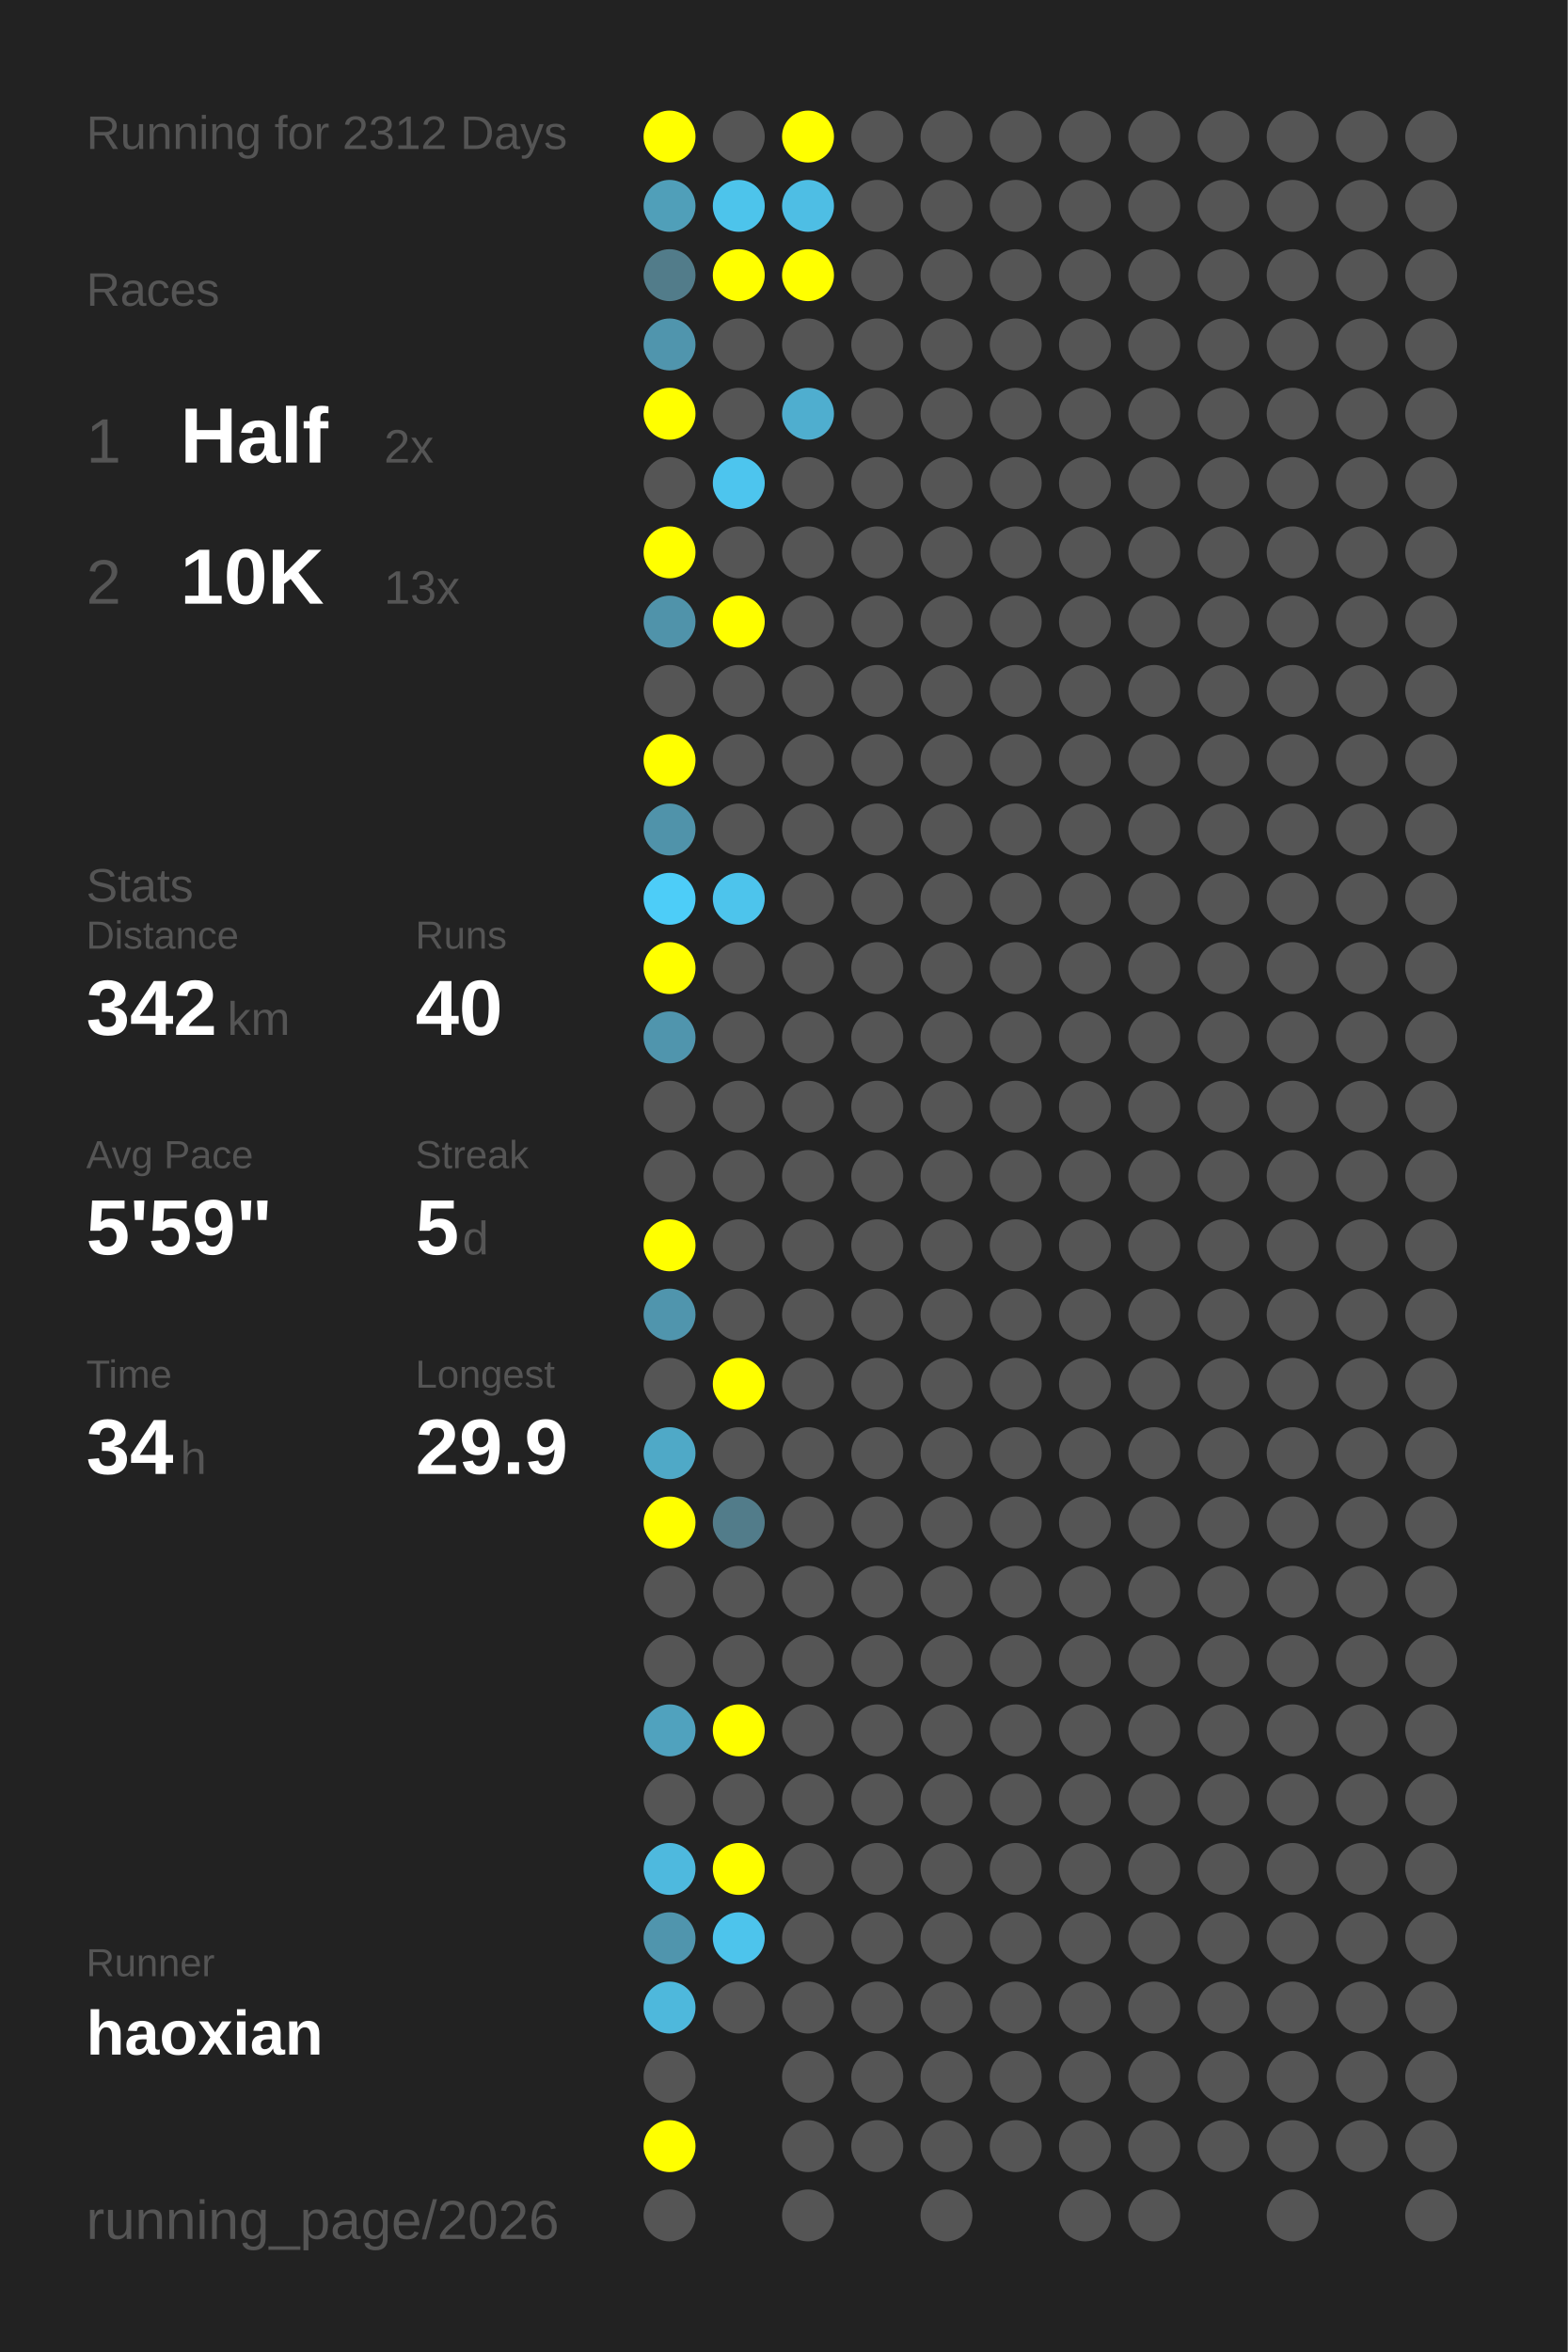
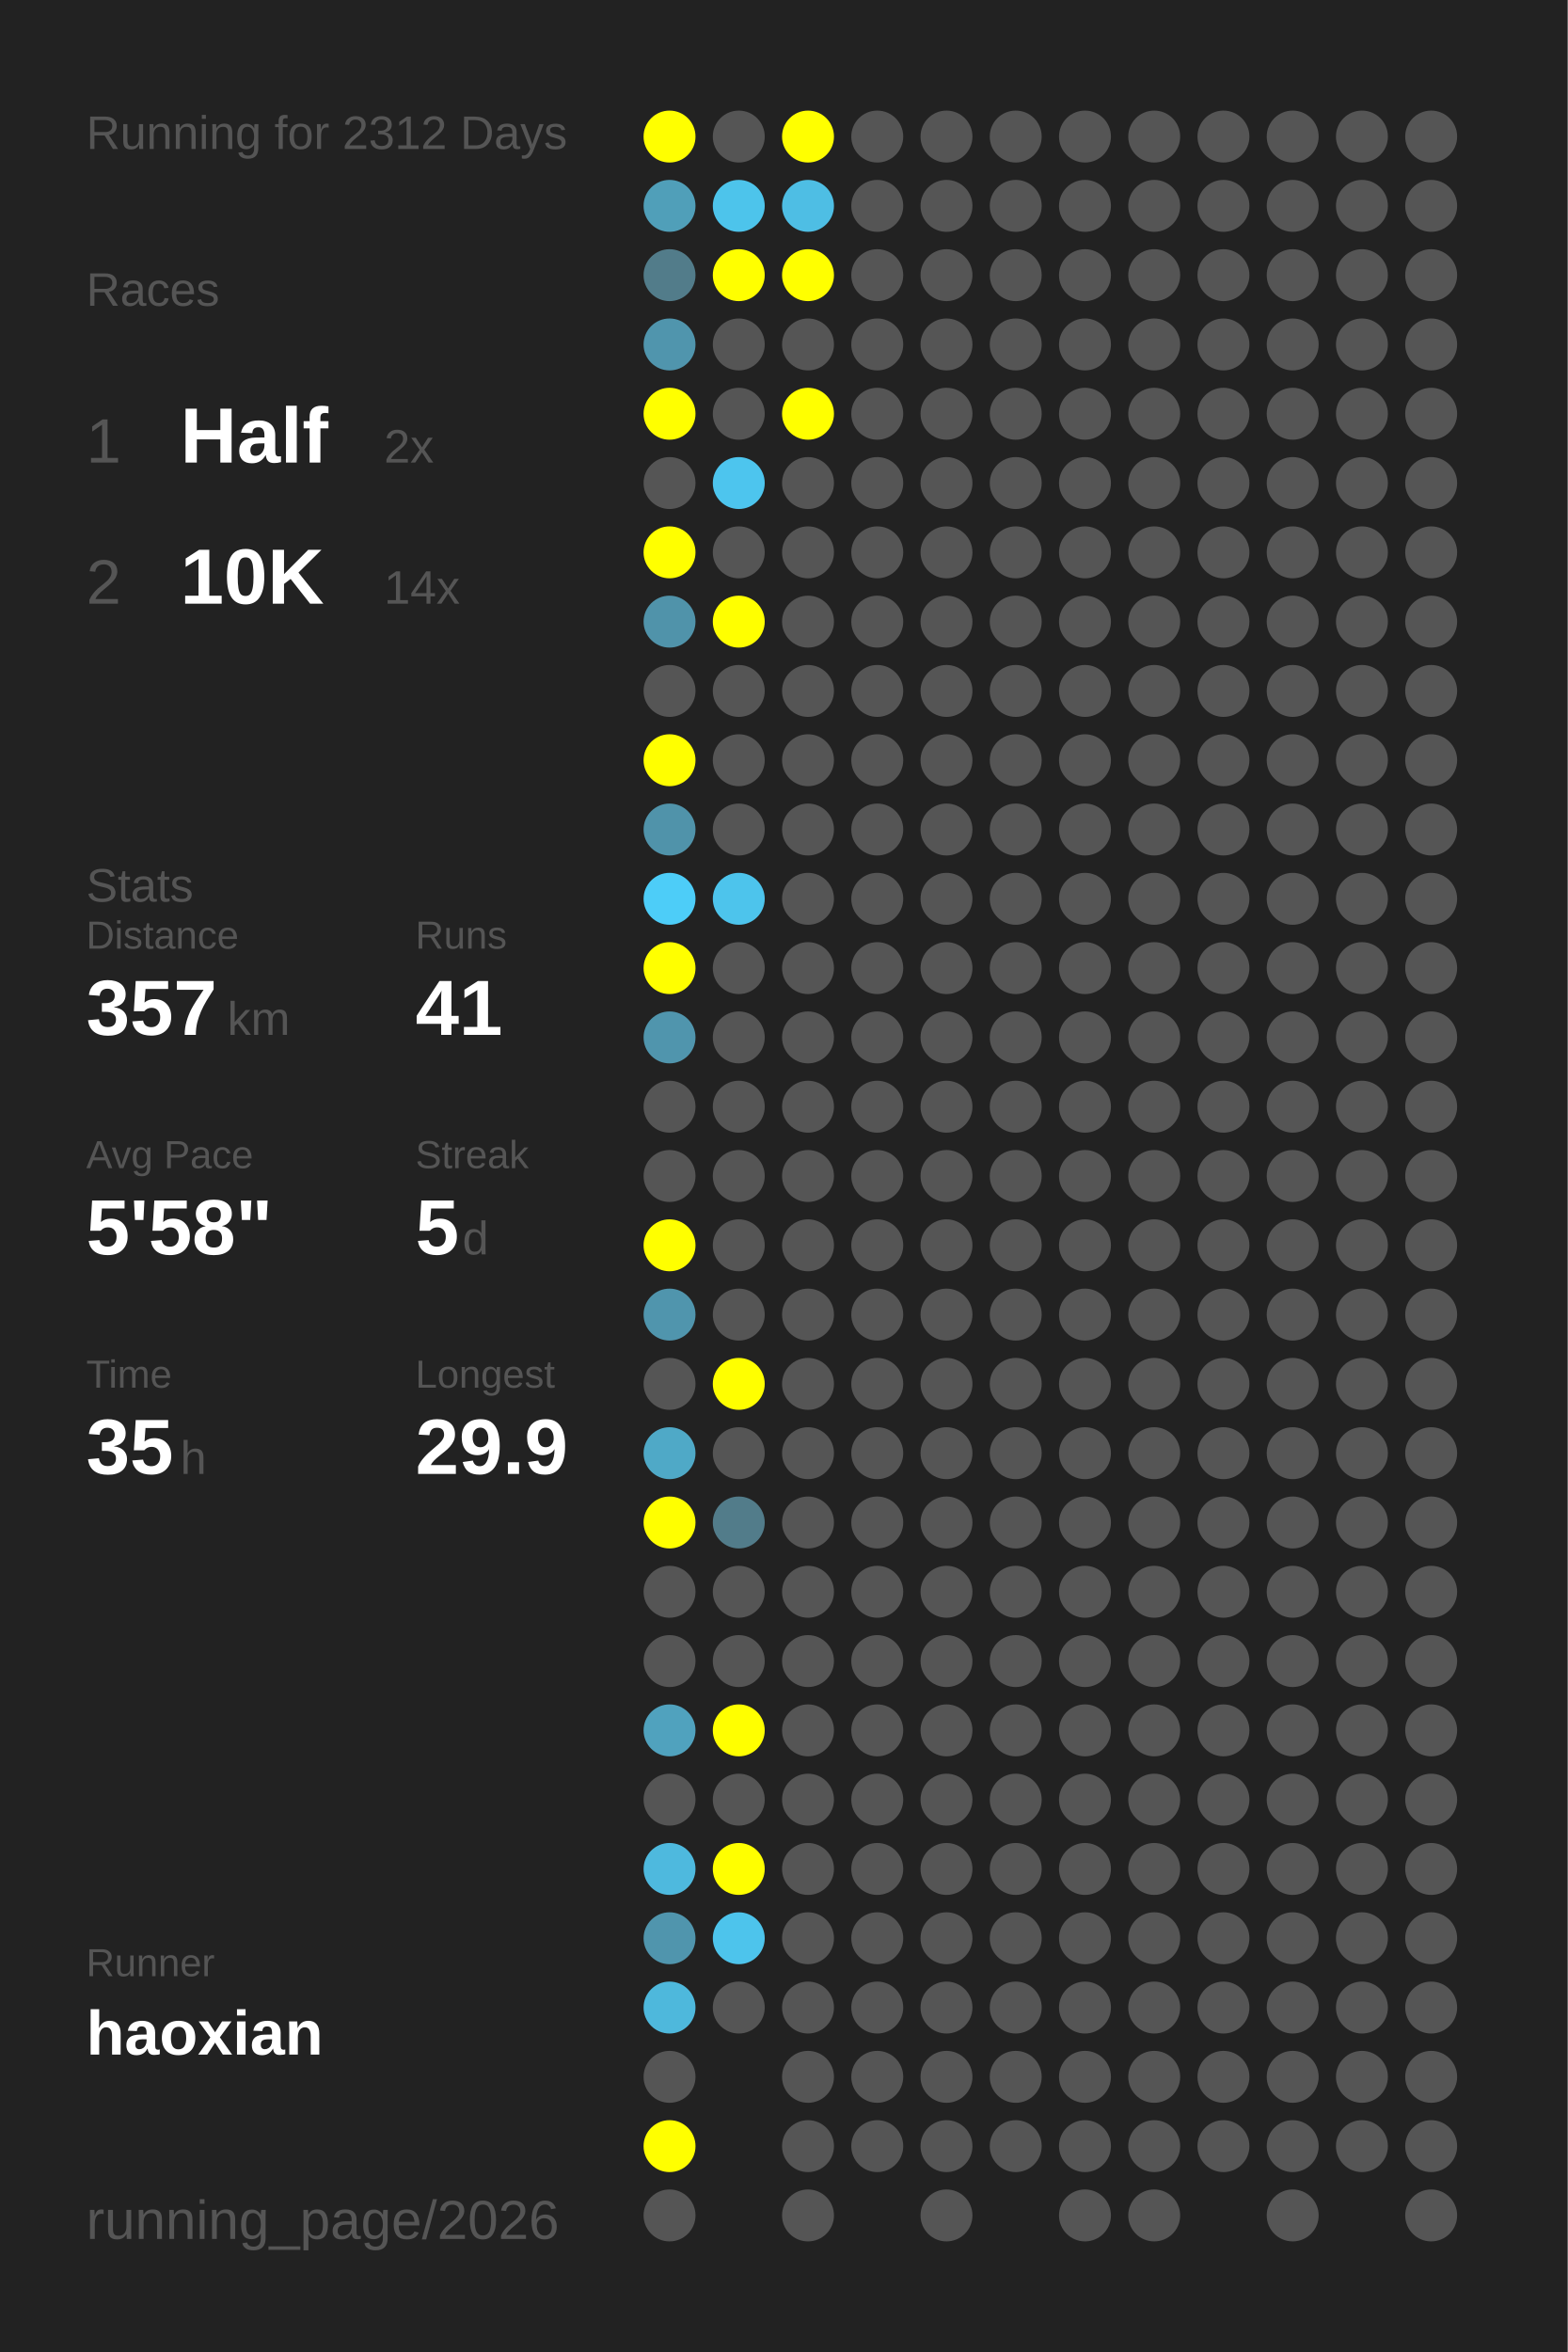
<svg xmlns="http://www.w3.org/2000/svg" baseProfile="full" height="300mm" version="1.1" viewBox="0,0,200,300" width="200mm">
  <defs />
  <rect fill="#222222" height="300" width="200" x="0" y="0" />
  <text fill="#555555" style="font-size:6px; font-family:Arial;" x="11" y="19">Running for 2312 Days</text>
  <text fill="#555555" style="font-size:6px; font-family:Arial;" x="11" y="39">Races</text>
  <text fill="#555555" style="font-size:8px; font-family:Arial;" x="11" y="59">1</text>
  <text fill="#FFFFFF" style="font-size:10px; font-family:Arial; font-weight:bold;" x="23" y="59">Half</text>
  <text fill="#555555" style="font-size:6px; font-family:Arial;" x="49" y="59">2x</text>
  <text fill="#555555" style="font-size:8px; font-family:Arial;" x="11" y="77">2</text>
  <text fill="#FFFFFF" style="font-size:10px; font-family:Arial; font-weight:bold;" x="23" y="77">10K</text>
-   <text fill="#555555" style="font-size:6px; font-family:Arial;" x="49" y="77">13x</text>
+   <text fill="#555555" style="font-size:6px; font-family:Arial;" x="49" y="77">14x</text>
  <text fill="#555555" style="font-size:6px; font-family:Arial;" x="11" y="115">Stats</text>
  <text fill="#555555" style="font-size:5px; font-family:Arial;" x="11" y="121">Distance</text>
-   <text fill="#FFFFFF" style="font-size:10px; font-family:Arial; font-weight:bold;" x="11" y="132">342</text>
+   <text fill="#FFFFFF" style="font-size:10px; font-family:Arial; font-weight:bold;" x="11" y="132">357</text>
  <text fill="#555555" style="font-size:6px; font-family:Arial;" x="29" y="132">km</text>
  <text fill="#555555" style="font-size:5px; font-family:Arial;" x="53" y="121">Runs</text>
-   <text fill="#FFFFFF" style="font-size:10px; font-family:Arial; font-weight:bold;" x="53" y="132">40</text>
+   <text fill="#FFFFFF" style="font-size:10px; font-family:Arial; font-weight:bold;" x="53" y="132">41</text>
  <text fill="#555555" style="font-size:5px; font-family:Arial;" x="11" y="149">Avg Pace</text>
-   <text fill="#FFFFFF" style="font-size:10px; font-family:Arial; font-weight:bold;" x="11" y="160">5'59"</text>
+   <text fill="#FFFFFF" style="font-size:10px; font-family:Arial; font-weight:bold;" x="11" y="160">5'58"</text>
  <text fill="#555555" style="font-size:5px; font-family:Arial;" x="53" y="149">Streak</text>
  <text fill="#FFFFFF" style="font-size:10px; font-family:Arial; font-weight:bold;" x="53" y="160">5</text>
  <text fill="#555555" style="font-size:6px; font-family:Arial;" x="59" y="160">d</text>
  <text fill="#555555" style="font-size:5px; font-family:Arial;" x="11" y="177">Time</text>
-   <text fill="#FFFFFF" style="font-size:10px; font-family:Arial; font-weight:bold;" x="11" y="188">34</text>
+   <text fill="#FFFFFF" style="font-size:10px; font-family:Arial; font-weight:bold;" x="11" y="188">35</text>
  <text fill="#555555" style="font-size:6px; font-family:Arial;" x="23" y="188">h</text>
  <text fill="#555555" style="font-size:5px; font-family:Arial;" x="53" y="177">Longest</text>
  <text fill="#FFFFFF" style="font-size:10px; font-family:Arial; font-weight:bold;" x="53" y="188">29.9</text>
  <text fill="#555555" style="font-size:5px; font-family:Arial;" x="11" y="252.065">Runner</text>
  <text fill="#FFFFFF" style="font-size:8px; font-family:Arial; font-weight:bold;" x="11" y="262.065">haoxian</text>
  <text fill="#555555" style="font-size:7px; font-family:Arial;" x="11" y="285.581">running_page/2026</text>
  <circle cx="85.417" cy="17.419" fill="#FFFF00" r="3.312" />
  <circle cx="85.417" cy="26.258" fill="#509fb9" r="3.312" />
  <circle cx="85.417" cy="35.097" fill="#527c8a" r="3.312" />
  <circle cx="85.417" cy="43.935" fill="#5095ad" r="3.312" />
  <circle cx="85.417" cy="52.774" fill="#FFFF00" r="3.312" />
  <circle cx="85.417" cy="61.613" fill="#555555" r="3.312" />
  <circle cx="85.417" cy="70.452" fill="#FFFF00" r="3.312" />
  <circle cx="85.417" cy="79.29" fill="#5093aa" r="3.312" />
  <circle cx="85.417" cy="88.129" fill="#555555" r="3.312" />
  <circle cx="85.417" cy="96.968" fill="#FFFF00" r="3.312" />
  <circle cx="85.417" cy="105.806" fill="#5093aa" r="3.312" />
  <circle cx="85.417" cy="114.645" fill="#4dcdf8" r="3.312" />
  <circle cx="85.417" cy="123.484" fill="#FFFF00" r="3.312" />
  <circle cx="85.417" cy="132.323" fill="#5095ad" r="3.312" />
  <circle cx="85.417" cy="141.161" fill="#555555" r="3.312" />
  <circle cx="85.417" cy="150" fill="#555555" r="3.312" />
  <circle cx="85.417" cy="158.839" fill="#FFFF00" r="3.312" />
  <circle cx="85.417" cy="167.677" fill="#5095ad" r="3.312" />
  <circle cx="85.417" cy="176.516" fill="#555555" r="3.312" />
  <circle cx="85.417" cy="185.355" fill="#4fa9c7" r="3.312" />
  <circle cx="85.417" cy="194.194" fill="#FFFF00" r="3.312" />
  <circle cx="85.417" cy="203.032" fill="#555555" r="3.312" />
  <circle cx="85.417" cy="211.871" fill="#555555" r="3.312" />
  <circle cx="85.417" cy="220.71" fill="#50a2be" r="3.312" />
  <circle cx="85.417" cy="229.548" fill="#555555" r="3.312" />
  <circle cx="85.417" cy="238.387" fill="#4eb9de" r="3.312" />
  <circle cx="85.417" cy="247.226" fill="#5095ad" r="3.312" />
  <circle cx="85.417" cy="256.065" fill="#4eb8dc" r="3.312" />
  <circle cx="85.417" cy="264.903" fill="#555555" r="3.312" />
  <circle cx="85.417" cy="273.742" fill="#FFFF00" r="3.312" />
  <circle cx="85.417" cy="282.581" fill="#555555" r="3.312" />
  <circle cx="94.25" cy="17.419" fill="#555555" r="3.312" />
  <circle cx="94.25" cy="26.258" fill="#4dc4eb" r="3.312" />
  <circle cx="94.25" cy="35.097" fill="#FFFF00" r="3.312" />
  <circle cx="94.25" cy="43.935" fill="#555555" r="3.312" />
  <circle cx="94.25" cy="52.774" fill="#555555" r="3.312" />
  <circle cx="94.25" cy="61.613" fill="#4dc5ee" r="3.312" />
  <circle cx="94.25" cy="70.452" fill="#555555" r="3.312" />
  <circle cx="94.25" cy="79.29" fill="#FFFF00" r="3.312" />
  <circle cx="94.25" cy="88.129" fill="#555555" r="3.312" />
  <circle cx="94.25" cy="96.968" fill="#555555" r="3.312" />
  <circle cx="94.25" cy="105.806" fill="#555555" r="3.312" />
  <circle cx="94.25" cy="114.645" fill="#4dc4ec" r="3.312" />
  <circle cx="94.25" cy="123.484" fill="#555555" r="3.312" />
  <circle cx="94.25" cy="132.323" fill="#555555" r="3.312" />
  <circle cx="94.25" cy="141.161" fill="#555555" r="3.312" />
  <circle cx="94.25" cy="150" fill="#555555" r="3.312" />
  <circle cx="94.25" cy="158.839" fill="#555555" r="3.312" />
  <circle cx="94.25" cy="167.677" fill="#555555" r="3.312" />
  <circle cx="94.25" cy="176.516" fill="#FFFF00" r="3.312" />
  <circle cx="94.25" cy="185.355" fill="#555555" r="3.312" />
  <circle cx="94.25" cy="194.194" fill="#527c8a" r="3.312" />
  <circle cx="94.25" cy="203.032" fill="#555555" r="3.312" />
  <circle cx="94.25" cy="211.871" fill="#555555" r="3.312" />
  <circle cx="94.25" cy="220.71" fill="#FFFF00" r="3.312" />
  <circle cx="94.25" cy="229.548" fill="#555555" r="3.312" />
  <circle cx="94.25" cy="238.387" fill="#FFFF00" r="3.312" />
  <circle cx="94.25" cy="247.226" fill="#4dc4ec" r="3.312" />
  <circle cx="94.25" cy="256.065" fill="#555555" r="3.312" />
  <circle cx="103.083" cy="17.419" fill="#FFFF00" r="3.312" />
  <circle cx="103.083" cy="26.258" fill="#4ebee4" r="3.312" />
  <circle cx="103.083" cy="35.097" fill="#FFFF00" r="3.312" />
  <circle cx="103.083" cy="43.935" fill="#555555" r="3.312" />
-   <circle cx="103.083" cy="52.774" fill="#4faecf" r="3.312" />
+   <circle cx="103.083" cy="52.774" fill="#FFFF00" r="3.312" />
  <circle cx="103.083" cy="61.613" fill="#555555" r="3.312" />
  <circle cx="103.083" cy="70.452" fill="#555555" r="3.312" />
  <circle cx="103.083" cy="79.29" fill="#555555" r="3.312" />
  <circle cx="103.083" cy="88.129" fill="#555555" r="3.312" />
  <circle cx="103.083" cy="96.968" fill="#555555" r="3.312" />
  <circle cx="103.083" cy="105.806" fill="#555555" r="3.312" />
  <circle cx="103.083" cy="114.645" fill="#555555" r="3.312" />
  <circle cx="103.083" cy="123.484" fill="#555555" r="3.312" />
  <circle cx="103.083" cy="132.323" fill="#555555" r="3.312" />
  <circle cx="103.083" cy="141.161" fill="#555555" r="3.312" />
  <circle cx="103.083" cy="150" fill="#555555" r="3.312" />
  <circle cx="103.083" cy="158.839" fill="#555555" r="3.312" />
  <circle cx="103.083" cy="167.677" fill="#555555" r="3.312" />
  <circle cx="103.083" cy="176.516" fill="#555555" r="3.312" />
  <circle cx="103.083" cy="185.355" fill="#555555" r="3.312" />
  <circle cx="103.083" cy="194.194" fill="#555555" r="3.312" />
  <circle cx="103.083" cy="203.032" fill="#555555" r="3.312" />
  <circle cx="103.083" cy="211.871" fill="#555555" r="3.312" />
  <circle cx="103.083" cy="220.71" fill="#555555" r="3.312" />
  <circle cx="103.083" cy="229.548" fill="#555555" r="3.312" />
  <circle cx="103.083" cy="238.387" fill="#555555" r="3.312" />
  <circle cx="103.083" cy="247.226" fill="#555555" r="3.312" />
  <circle cx="103.083" cy="256.065" fill="#555555" r="3.312" />
  <circle cx="103.083" cy="264.903" fill="#555555" r="3.312" />
  <circle cx="103.083" cy="273.742" fill="#555555" r="3.312" />
  <circle cx="103.083" cy="282.581" fill="#555555" r="3.312" />
  <circle cx="111.917" cy="17.419" fill="#555555" r="3.312" />
  <circle cx="111.917" cy="26.258" fill="#555555" r="3.312" />
  <circle cx="111.917" cy="35.097" fill="#555555" r="3.312" />
  <circle cx="111.917" cy="43.935" fill="#555555" r="3.312" />
  <circle cx="111.917" cy="52.774" fill="#555555" r="3.312" />
  <circle cx="111.917" cy="61.613" fill="#555555" r="3.312" />
  <circle cx="111.917" cy="70.452" fill="#555555" r="3.312" />
  <circle cx="111.917" cy="79.29" fill="#555555" r="3.312" />
  <circle cx="111.917" cy="88.129" fill="#555555" r="3.312" />
  <circle cx="111.917" cy="96.968" fill="#555555" r="3.312" />
  <circle cx="111.917" cy="105.806" fill="#555555" r="3.312" />
  <circle cx="111.917" cy="114.645" fill="#555555" r="3.312" />
  <circle cx="111.917" cy="123.484" fill="#555555" r="3.312" />
  <circle cx="111.917" cy="132.323" fill="#555555" r="3.312" />
  <circle cx="111.917" cy="141.161" fill="#555555" r="3.312" />
  <circle cx="111.917" cy="150" fill="#555555" r="3.312" />
  <circle cx="111.917" cy="158.839" fill="#555555" r="3.312" />
  <circle cx="111.917" cy="167.677" fill="#555555" r="3.312" />
  <circle cx="111.917" cy="176.516" fill="#555555" r="3.312" />
  <circle cx="111.917" cy="185.355" fill="#555555" r="3.312" />
  <circle cx="111.917" cy="194.194" fill="#555555" r="3.312" />
  <circle cx="111.917" cy="203.032" fill="#555555" r="3.312" />
  <circle cx="111.917" cy="211.871" fill="#555555" r="3.312" />
  <circle cx="111.917" cy="220.71" fill="#555555" r="3.312" />
  <circle cx="111.917" cy="229.548" fill="#555555" r="3.312" />
  <circle cx="111.917" cy="238.387" fill="#555555" r="3.312" />
  <circle cx="111.917" cy="247.226" fill="#555555" r="3.312" />
  <circle cx="111.917" cy="256.065" fill="#555555" r="3.312" />
  <circle cx="111.917" cy="264.903" fill="#555555" r="3.312" />
  <circle cx="111.917" cy="273.742" fill="#555555" r="3.312" />
  <circle cx="120.75" cy="17.419" fill="#555555" r="3.312" />
  <circle cx="120.75" cy="26.258" fill="#555555" r="3.312" />
  <circle cx="120.75" cy="35.097" fill="#555555" r="3.312" />
  <circle cx="120.75" cy="43.935" fill="#555555" r="3.312" />
  <circle cx="120.75" cy="52.774" fill="#555555" r="3.312" />
  <circle cx="120.75" cy="61.613" fill="#555555" r="3.312" />
  <circle cx="120.75" cy="70.452" fill="#555555" r="3.312" />
  <circle cx="120.75" cy="79.29" fill="#555555" r="3.312" />
  <circle cx="120.75" cy="88.129" fill="#555555" r="3.312" />
  <circle cx="120.75" cy="96.968" fill="#555555" r="3.312" />
  <circle cx="120.75" cy="105.806" fill="#555555" r="3.312" />
  <circle cx="120.75" cy="114.645" fill="#555555" r="3.312" />
  <circle cx="120.75" cy="123.484" fill="#555555" r="3.312" />
  <circle cx="120.75" cy="132.323" fill="#555555" r="3.312" />
  <circle cx="120.75" cy="141.161" fill="#555555" r="3.312" />
  <circle cx="120.75" cy="150" fill="#555555" r="3.312" />
  <circle cx="120.75" cy="158.839" fill="#555555" r="3.312" />
  <circle cx="120.75" cy="167.677" fill="#555555" r="3.312" />
  <circle cx="120.75" cy="176.516" fill="#555555" r="3.312" />
  <circle cx="120.75" cy="185.355" fill="#555555" r="3.312" />
  <circle cx="120.75" cy="194.194" fill="#555555" r="3.312" />
  <circle cx="120.75" cy="203.032" fill="#555555" r="3.312" />
  <circle cx="120.75" cy="211.871" fill="#555555" r="3.312" />
  <circle cx="120.75" cy="220.71" fill="#555555" r="3.312" />
  <circle cx="120.75" cy="229.548" fill="#555555" r="3.312" />
  <circle cx="120.75" cy="238.387" fill="#555555" r="3.312" />
  <circle cx="120.75" cy="247.226" fill="#555555" r="3.312" />
  <circle cx="120.75" cy="256.065" fill="#555555" r="3.312" />
  <circle cx="120.75" cy="264.903" fill="#555555" r="3.312" />
  <circle cx="120.75" cy="273.742" fill="#555555" r="3.312" />
  <circle cx="120.75" cy="282.581" fill="#555555" r="3.312" />
  <circle cx="129.583" cy="17.419" fill="#555555" r="3.312" />
  <circle cx="129.583" cy="26.258" fill="#555555" r="3.312" />
  <circle cx="129.583" cy="35.097" fill="#555555" r="3.312" />
  <circle cx="129.583" cy="43.935" fill="#555555" r="3.312" />
  <circle cx="129.583" cy="52.774" fill="#555555" r="3.312" />
  <circle cx="129.583" cy="61.613" fill="#555555" r="3.312" />
  <circle cx="129.583" cy="70.452" fill="#555555" r="3.312" />
  <circle cx="129.583" cy="79.29" fill="#555555" r="3.312" />
  <circle cx="129.583" cy="88.129" fill="#555555" r="3.312" />
  <circle cx="129.583" cy="96.968" fill="#555555" r="3.312" />
  <circle cx="129.583" cy="105.806" fill="#555555" r="3.312" />
  <circle cx="129.583" cy="114.645" fill="#555555" r="3.312" />
  <circle cx="129.583" cy="123.484" fill="#555555" r="3.312" />
  <circle cx="129.583" cy="132.323" fill="#555555" r="3.312" />
  <circle cx="129.583" cy="141.161" fill="#555555" r="3.312" />
  <circle cx="129.583" cy="150" fill="#555555" r="3.312" />
  <circle cx="129.583" cy="158.839" fill="#555555" r="3.312" />
  <circle cx="129.583" cy="167.677" fill="#555555" r="3.312" />
  <circle cx="129.583" cy="176.516" fill="#555555" r="3.312" />
  <circle cx="129.583" cy="185.355" fill="#555555" r="3.312" />
  <circle cx="129.583" cy="194.194" fill="#555555" r="3.312" />
  <circle cx="129.583" cy="203.032" fill="#555555" r="3.312" />
  <circle cx="129.583" cy="211.871" fill="#555555" r="3.312" />
  <circle cx="129.583" cy="220.71" fill="#555555" r="3.312" />
  <circle cx="129.583" cy="229.548" fill="#555555" r="3.312" />
  <circle cx="129.583" cy="238.387" fill="#555555" r="3.312" />
  <circle cx="129.583" cy="247.226" fill="#555555" r="3.312" />
  <circle cx="129.583" cy="256.065" fill="#555555" r="3.312" />
  <circle cx="129.583" cy="264.903" fill="#555555" r="3.312" />
  <circle cx="129.583" cy="273.742" fill="#555555" r="3.312" />
  <circle cx="138.417" cy="17.419" fill="#555555" r="3.312" />
  <circle cx="138.417" cy="26.258" fill="#555555" r="3.312" />
  <circle cx="138.417" cy="35.097" fill="#555555" r="3.312" />
  <circle cx="138.417" cy="43.935" fill="#555555" r="3.312" />
  <circle cx="138.417" cy="52.774" fill="#555555" r="3.312" />
  <circle cx="138.417" cy="61.613" fill="#555555" r="3.312" />
  <circle cx="138.417" cy="70.452" fill="#555555" r="3.312" />
  <circle cx="138.417" cy="79.29" fill="#555555" r="3.312" />
  <circle cx="138.417" cy="88.129" fill="#555555" r="3.312" />
  <circle cx="138.417" cy="96.968" fill="#555555" r="3.312" />
  <circle cx="138.417" cy="105.806" fill="#555555" r="3.312" />
  <circle cx="138.417" cy="114.645" fill="#555555" r="3.312" />
  <circle cx="138.417" cy="123.484" fill="#555555" r="3.312" />
  <circle cx="138.417" cy="132.323" fill="#555555" r="3.312" />
  <circle cx="138.417" cy="141.161" fill="#555555" r="3.312" />
  <circle cx="138.417" cy="150" fill="#555555" r="3.312" />
  <circle cx="138.417" cy="158.839" fill="#555555" r="3.312" />
  <circle cx="138.417" cy="167.677" fill="#555555" r="3.312" />
  <circle cx="138.417" cy="176.516" fill="#555555" r="3.312" />
  <circle cx="138.417" cy="185.355" fill="#555555" r="3.312" />
  <circle cx="138.417" cy="194.194" fill="#555555" r="3.312" />
  <circle cx="138.417" cy="203.032" fill="#555555" r="3.312" />
  <circle cx="138.417" cy="211.871" fill="#555555" r="3.312" />
  <circle cx="138.417" cy="220.71" fill="#555555" r="3.312" />
  <circle cx="138.417" cy="229.548" fill="#555555" r="3.312" />
  <circle cx="138.417" cy="238.387" fill="#555555" r="3.312" />
  <circle cx="138.417" cy="247.226" fill="#555555" r="3.312" />
  <circle cx="138.417" cy="256.065" fill="#555555" r="3.312" />
  <circle cx="138.417" cy="264.903" fill="#555555" r="3.312" />
  <circle cx="138.417" cy="273.742" fill="#555555" r="3.312" />
  <circle cx="138.417" cy="282.581" fill="#555555" r="3.312" />
  <circle cx="147.25" cy="17.419" fill="#555555" r="3.312" />
  <circle cx="147.25" cy="26.258" fill="#555555" r="3.312" />
  <circle cx="147.25" cy="35.097" fill="#555555" r="3.312" />
  <circle cx="147.25" cy="43.935" fill="#555555" r="3.312" />
  <circle cx="147.25" cy="52.774" fill="#555555" r="3.312" />
  <circle cx="147.25" cy="61.613" fill="#555555" r="3.312" />
  <circle cx="147.25" cy="70.452" fill="#555555" r="3.312" />
  <circle cx="147.25" cy="79.29" fill="#555555" r="3.312" />
  <circle cx="147.25" cy="88.129" fill="#555555" r="3.312" />
  <circle cx="147.25" cy="96.968" fill="#555555" r="3.312" />
  <circle cx="147.25" cy="105.806" fill="#555555" r="3.312" />
  <circle cx="147.25" cy="114.645" fill="#555555" r="3.312" />
  <circle cx="147.25" cy="123.484" fill="#555555" r="3.312" />
  <circle cx="147.25" cy="132.323" fill="#555555" r="3.312" />
  <circle cx="147.25" cy="141.161" fill="#555555" r="3.312" />
  <circle cx="147.25" cy="150" fill="#555555" r="3.312" />
  <circle cx="147.25" cy="158.839" fill="#555555" r="3.312" />
  <circle cx="147.25" cy="167.677" fill="#555555" r="3.312" />
  <circle cx="147.25" cy="176.516" fill="#555555" r="3.312" />
  <circle cx="147.25" cy="185.355" fill="#555555" r="3.312" />
  <circle cx="147.25" cy="194.194" fill="#555555" r="3.312" />
  <circle cx="147.25" cy="203.032" fill="#555555" r="3.312" />
  <circle cx="147.25" cy="211.871" fill="#555555" r="3.312" />
  <circle cx="147.25" cy="220.71" fill="#555555" r="3.312" />
  <circle cx="147.25" cy="229.548" fill="#555555" r="3.312" />
  <circle cx="147.25" cy="238.387" fill="#555555" r="3.312" />
  <circle cx="147.25" cy="247.226" fill="#555555" r="3.312" />
  <circle cx="147.25" cy="256.065" fill="#555555" r="3.312" />
  <circle cx="147.25" cy="264.903" fill="#555555" r="3.312" />
  <circle cx="147.25" cy="273.742" fill="#555555" r="3.312" />
  <circle cx="147.25" cy="282.581" fill="#555555" r="3.312" />
  <circle cx="156.083" cy="17.419" fill="#555555" r="3.312" />
  <circle cx="156.083" cy="26.258" fill="#555555" r="3.312" />
  <circle cx="156.083" cy="35.097" fill="#555555" r="3.312" />
  <circle cx="156.083" cy="43.935" fill="#555555" r="3.312" />
  <circle cx="156.083" cy="52.774" fill="#555555" r="3.312" />
  <circle cx="156.083" cy="61.613" fill="#555555" r="3.312" />
  <circle cx="156.083" cy="70.452" fill="#555555" r="3.312" />
  <circle cx="156.083" cy="79.29" fill="#555555" r="3.312" />
  <circle cx="156.083" cy="88.129" fill="#555555" r="3.312" />
  <circle cx="156.083" cy="96.968" fill="#555555" r="3.312" />
  <circle cx="156.083" cy="105.806" fill="#555555" r="3.312" />
  <circle cx="156.083" cy="114.645" fill="#555555" r="3.312" />
  <circle cx="156.083" cy="123.484" fill="#555555" r="3.312" />
  <circle cx="156.083" cy="132.323" fill="#555555" r="3.312" />
  <circle cx="156.083" cy="141.161" fill="#555555" r="3.312" />
  <circle cx="156.083" cy="150" fill="#555555" r="3.312" />
  <circle cx="156.083" cy="158.839" fill="#555555" r="3.312" />
  <circle cx="156.083" cy="167.677" fill="#555555" r="3.312" />
  <circle cx="156.083" cy="176.516" fill="#555555" r="3.312" />
  <circle cx="156.083" cy="185.355" fill="#555555" r="3.312" />
  <circle cx="156.083" cy="194.194" fill="#555555" r="3.312" />
  <circle cx="156.083" cy="203.032" fill="#555555" r="3.312" />
  <circle cx="156.083" cy="211.871" fill="#555555" r="3.312" />
  <circle cx="156.083" cy="220.71" fill="#555555" r="3.312" />
  <circle cx="156.083" cy="229.548" fill="#555555" r="3.312" />
  <circle cx="156.083" cy="238.387" fill="#555555" r="3.312" />
  <circle cx="156.083" cy="247.226" fill="#555555" r="3.312" />
  <circle cx="156.083" cy="256.065" fill="#555555" r="3.312" />
  <circle cx="156.083" cy="264.903" fill="#555555" r="3.312" />
  <circle cx="156.083" cy="273.742" fill="#555555" r="3.312" />
  <circle cx="164.917" cy="17.419" fill="#555555" r="3.312" />
  <circle cx="164.917" cy="26.258" fill="#555555" r="3.312" />
  <circle cx="164.917" cy="35.097" fill="#555555" r="3.312" />
  <circle cx="164.917" cy="43.935" fill="#555555" r="3.312" />
  <circle cx="164.917" cy="52.774" fill="#555555" r="3.312" />
  <circle cx="164.917" cy="61.613" fill="#555555" r="3.312" />
  <circle cx="164.917" cy="70.452" fill="#555555" r="3.312" />
  <circle cx="164.917" cy="79.29" fill="#555555" r="3.312" />
  <circle cx="164.917" cy="88.129" fill="#555555" r="3.312" />
  <circle cx="164.917" cy="96.968" fill="#555555" r="3.312" />
  <circle cx="164.917" cy="105.806" fill="#555555" r="3.312" />
  <circle cx="164.917" cy="114.645" fill="#555555" r="3.312" />
  <circle cx="164.917" cy="123.484" fill="#555555" r="3.312" />
  <circle cx="164.917" cy="132.323" fill="#555555" r="3.312" />
  <circle cx="164.917" cy="141.161" fill="#555555" r="3.312" />
  <circle cx="164.917" cy="150" fill="#555555" r="3.312" />
  <circle cx="164.917" cy="158.839" fill="#555555" r="3.312" />
  <circle cx="164.917" cy="167.677" fill="#555555" r="3.312" />
  <circle cx="164.917" cy="176.516" fill="#555555" r="3.312" />
  <circle cx="164.917" cy="185.355" fill="#555555" r="3.312" />
  <circle cx="164.917" cy="194.194" fill="#555555" r="3.312" />
  <circle cx="164.917" cy="203.032" fill="#555555" r="3.312" />
  <circle cx="164.917" cy="211.871" fill="#555555" r="3.312" />
  <circle cx="164.917" cy="220.71" fill="#555555" r="3.312" />
  <circle cx="164.917" cy="229.548" fill="#555555" r="3.312" />
  <circle cx="164.917" cy="238.387" fill="#555555" r="3.312" />
  <circle cx="164.917" cy="247.226" fill="#555555" r="3.312" />
  <circle cx="164.917" cy="256.065" fill="#555555" r="3.312" />
  <circle cx="164.917" cy="264.903" fill="#555555" r="3.312" />
  <circle cx="164.917" cy="273.742" fill="#555555" r="3.312" />
  <circle cx="164.917" cy="282.581" fill="#555555" r="3.312" />
  <circle cx="173.75" cy="17.419" fill="#555555" r="3.312" />
  <circle cx="173.75" cy="26.258" fill="#555555" r="3.312" />
  <circle cx="173.75" cy="35.097" fill="#555555" r="3.312" />
  <circle cx="173.75" cy="43.935" fill="#555555" r="3.312" />
  <circle cx="173.75" cy="52.774" fill="#555555" r="3.312" />
  <circle cx="173.75" cy="61.613" fill="#555555" r="3.312" />
  <circle cx="173.75" cy="70.452" fill="#555555" r="3.312" />
  <circle cx="173.75" cy="79.29" fill="#555555" r="3.312" />
  <circle cx="173.75" cy="88.129" fill="#555555" r="3.312" />
  <circle cx="173.75" cy="96.968" fill="#555555" r="3.312" />
  <circle cx="173.75" cy="105.806" fill="#555555" r="3.312" />
  <circle cx="173.75" cy="114.645" fill="#555555" r="3.312" />
  <circle cx="173.75" cy="123.484" fill="#555555" r="3.312" />
  <circle cx="173.75" cy="132.323" fill="#555555" r="3.312" />
  <circle cx="173.75" cy="141.161" fill="#555555" r="3.312" />
  <circle cx="173.75" cy="150" fill="#555555" r="3.312" />
  <circle cx="173.75" cy="158.839" fill="#555555" r="3.312" />
  <circle cx="173.75" cy="167.677" fill="#555555" r="3.312" />
  <circle cx="173.75" cy="176.516" fill="#555555" r="3.312" />
  <circle cx="173.75" cy="185.355" fill="#555555" r="3.312" />
  <circle cx="173.75" cy="194.194" fill="#555555" r="3.312" />
  <circle cx="173.75" cy="203.032" fill="#555555" r="3.312" />
  <circle cx="173.75" cy="211.871" fill="#555555" r="3.312" />
  <circle cx="173.75" cy="220.71" fill="#555555" r="3.312" />
  <circle cx="173.75" cy="229.548" fill="#555555" r="3.312" />
  <circle cx="173.75" cy="238.387" fill="#555555" r="3.312" />
  <circle cx="173.75" cy="247.226" fill="#555555" r="3.312" />
  <circle cx="173.75" cy="256.065" fill="#555555" r="3.312" />
  <circle cx="173.75" cy="264.903" fill="#555555" r="3.312" />
  <circle cx="173.75" cy="273.742" fill="#555555" r="3.312" />
  <circle cx="182.583" cy="17.419" fill="#555555" r="3.312" />
  <circle cx="182.583" cy="26.258" fill="#555555" r="3.312" />
  <circle cx="182.583" cy="35.097" fill="#555555" r="3.312" />
  <circle cx="182.583" cy="43.935" fill="#555555" r="3.312" />
  <circle cx="182.583" cy="52.774" fill="#555555" r="3.312" />
  <circle cx="182.583" cy="61.613" fill="#555555" r="3.312" />
  <circle cx="182.583" cy="70.452" fill="#555555" r="3.312" />
  <circle cx="182.583" cy="79.29" fill="#555555" r="3.312" />
  <circle cx="182.583" cy="88.129" fill="#555555" r="3.312" />
  <circle cx="182.583" cy="96.968" fill="#555555" r="3.312" />
  <circle cx="182.583" cy="105.806" fill="#555555" r="3.312" />
  <circle cx="182.583" cy="114.645" fill="#555555" r="3.312" />
  <circle cx="182.583" cy="123.484" fill="#555555" r="3.312" />
  <circle cx="182.583" cy="132.323" fill="#555555" r="3.312" />
  <circle cx="182.583" cy="141.161" fill="#555555" r="3.312" />
  <circle cx="182.583" cy="150" fill="#555555" r="3.312" />
  <circle cx="182.583" cy="158.839" fill="#555555" r="3.312" />
  <circle cx="182.583" cy="167.677" fill="#555555" r="3.312" />
  <circle cx="182.583" cy="176.516" fill="#555555" r="3.312" />
  <circle cx="182.583" cy="185.355" fill="#555555" r="3.312" />
  <circle cx="182.583" cy="194.194" fill="#555555" r="3.312" />
  <circle cx="182.583" cy="203.032" fill="#555555" r="3.312" />
  <circle cx="182.583" cy="211.871" fill="#555555" r="3.312" />
  <circle cx="182.583" cy="220.71" fill="#555555" r="3.312" />
  <circle cx="182.583" cy="229.548" fill="#555555" r="3.312" />
  <circle cx="182.583" cy="238.387" fill="#555555" r="3.312" />
  <circle cx="182.583" cy="247.226" fill="#555555" r="3.312" />
  <circle cx="182.583" cy="256.065" fill="#555555" r="3.312" />
  <circle cx="182.583" cy="264.903" fill="#555555" r="3.312" />
  <circle cx="182.583" cy="273.742" fill="#555555" r="3.312" />
  <circle cx="182.583" cy="282.581" fill="#555555" r="3.312" />
</svg>
